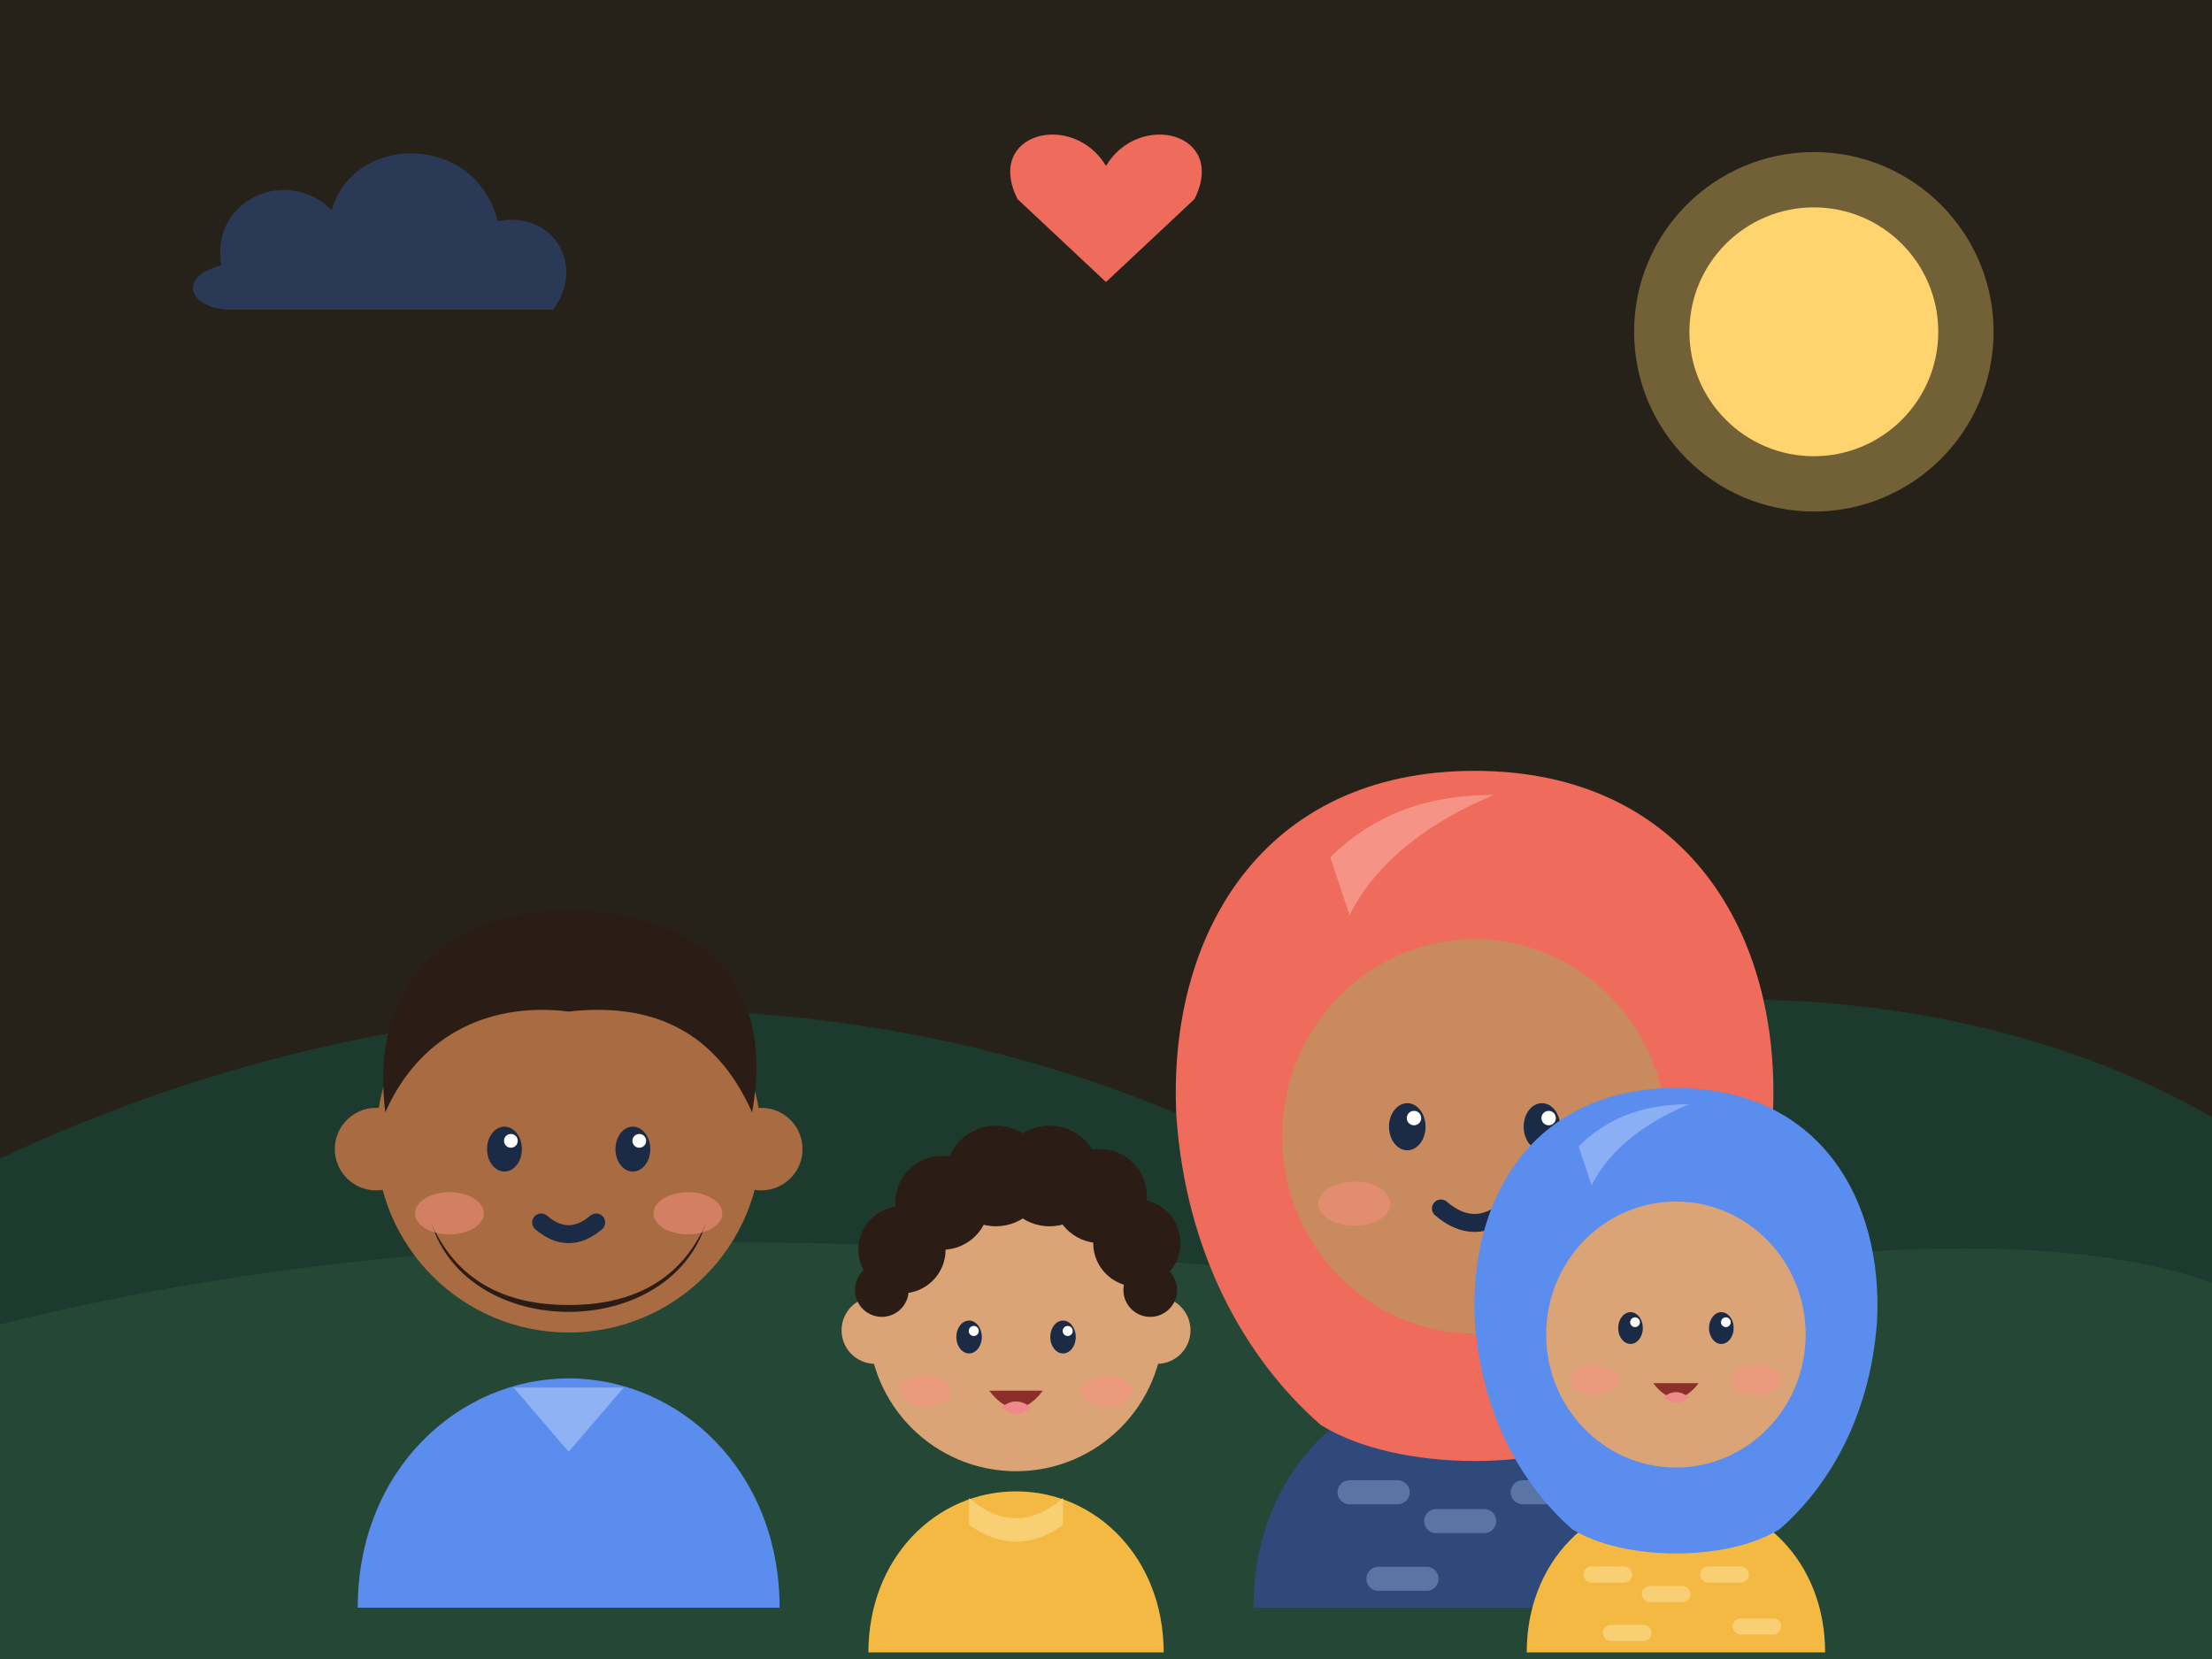
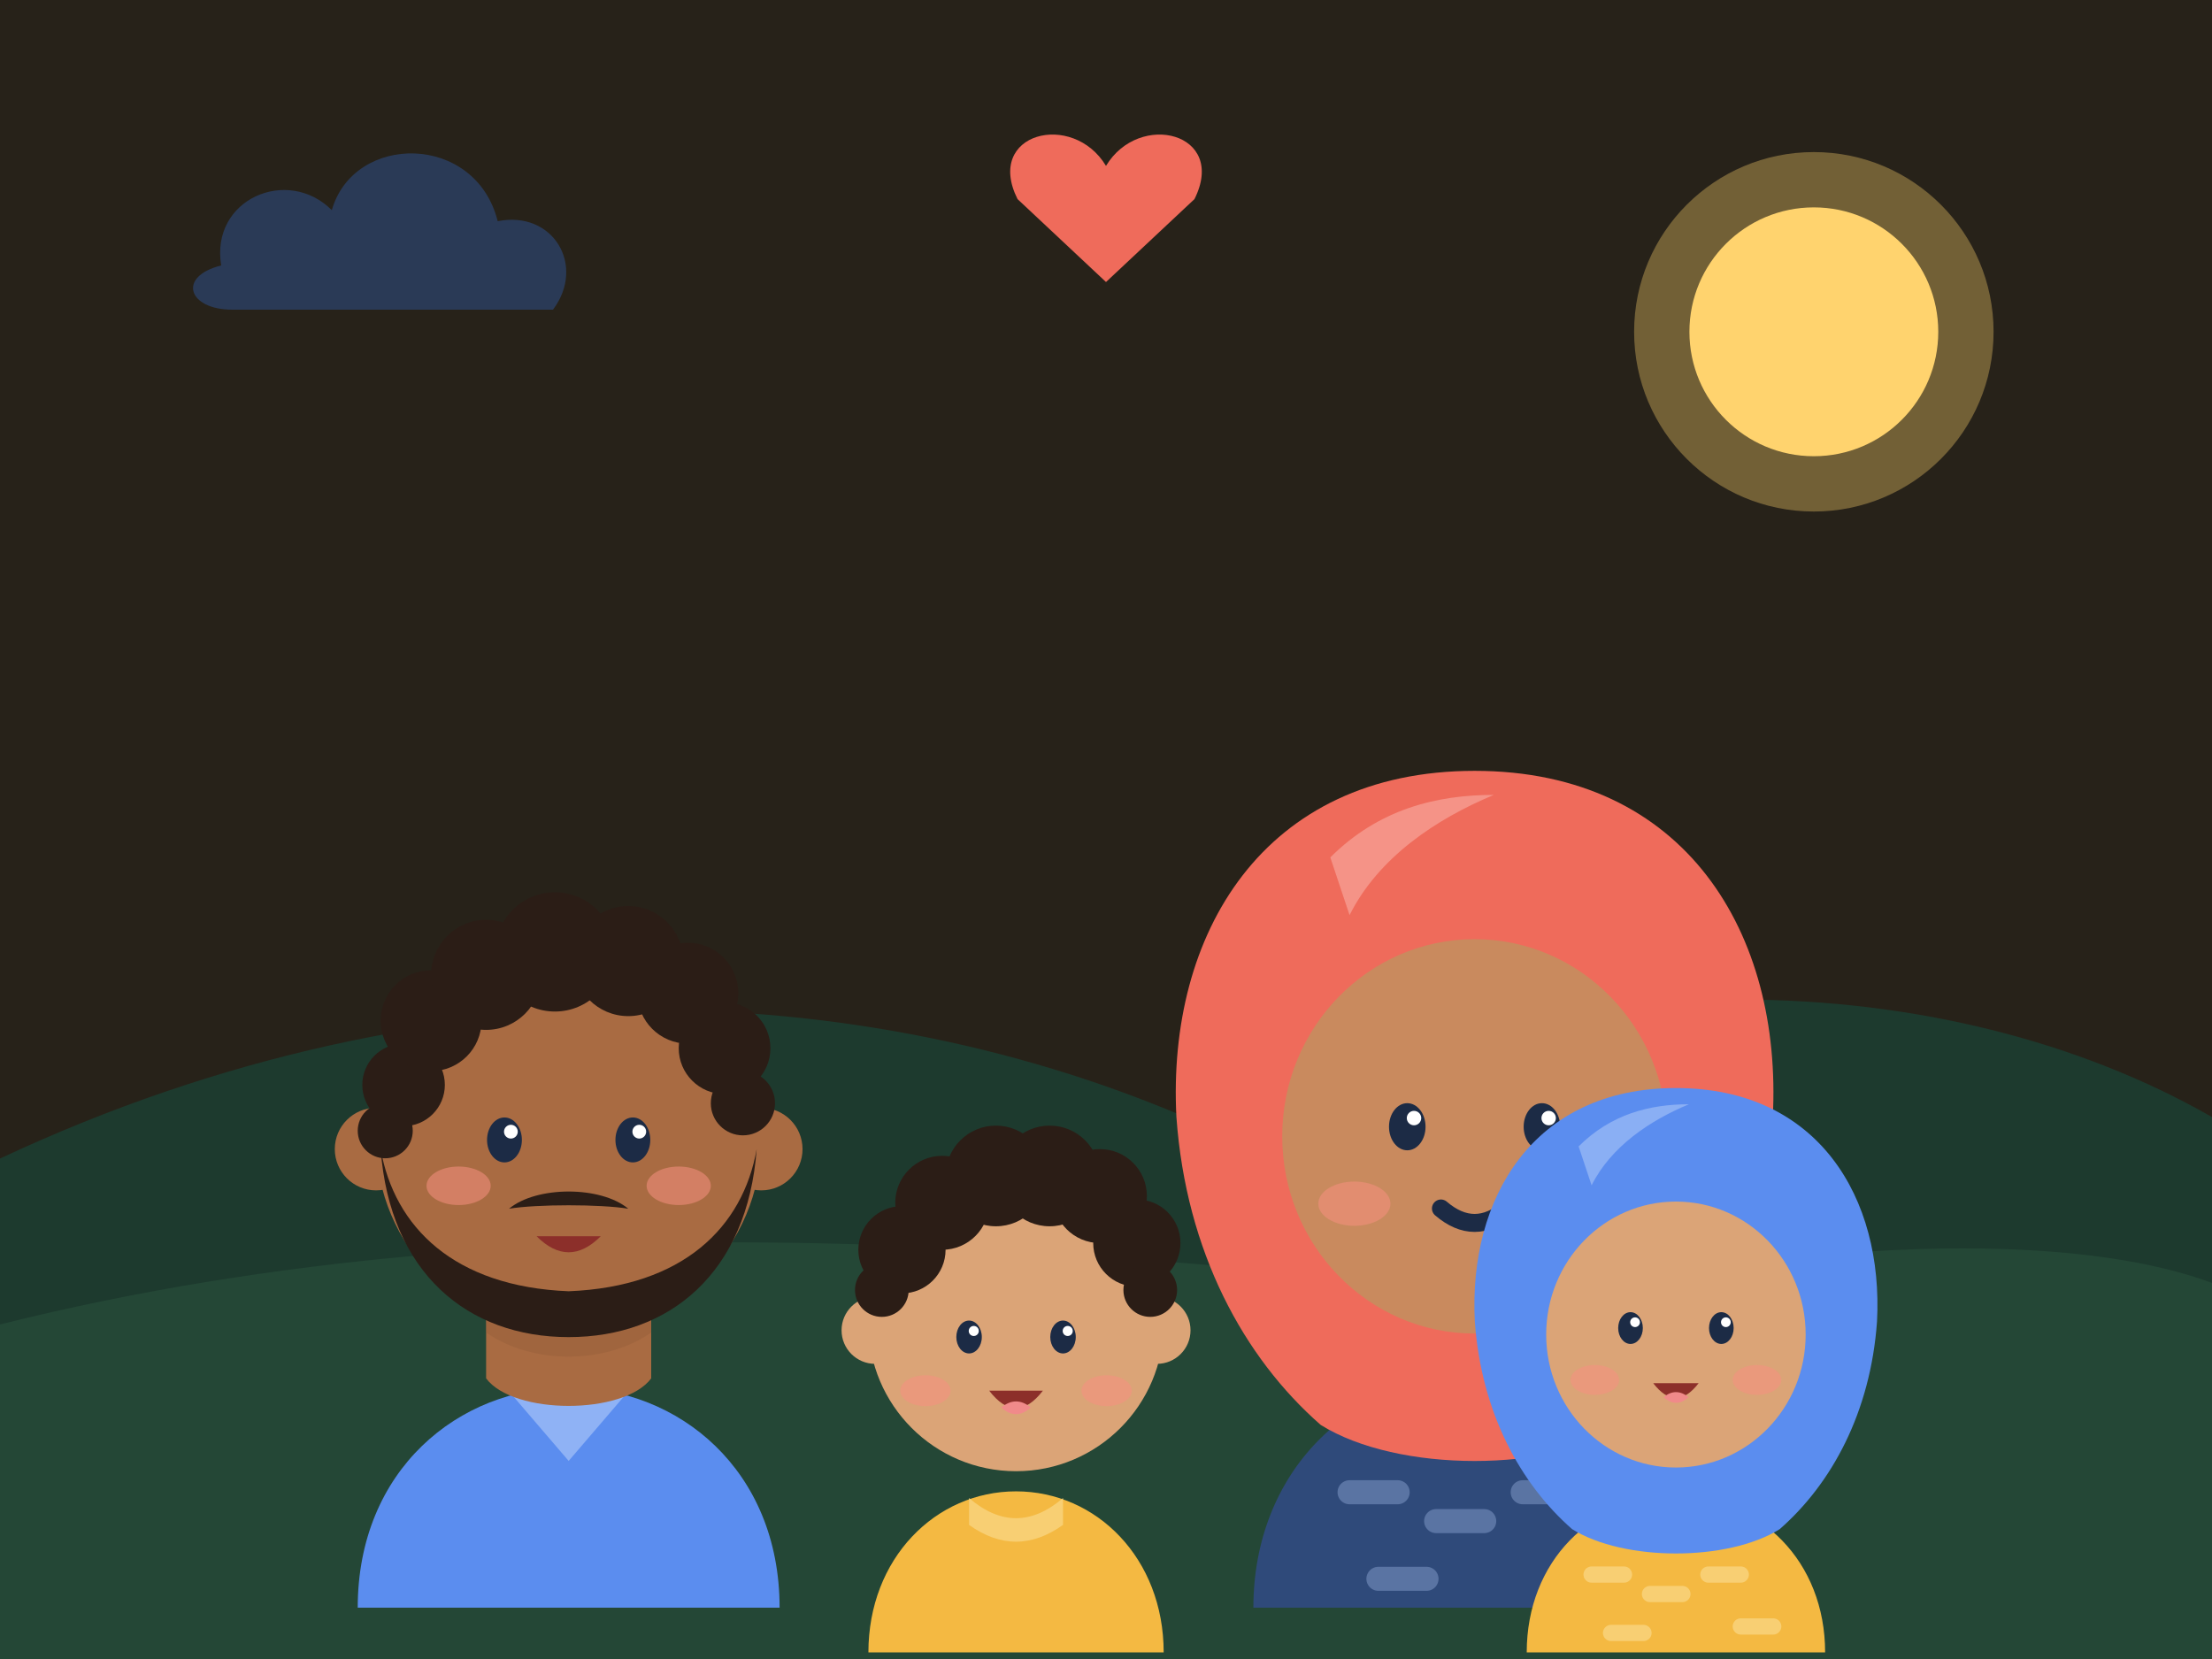
<svg xmlns="http://www.w3.org/2000/svg" viewBox="0 0 320 240" preserveAspectRatio="xMidYMid slice">
  <rect width="100%" height="100%" fill="#272219" />
  <g transform="translate(262.4 48.0)">
    <circle r="26" opacity=".35" fill="#ffd36e" />
  </g>
  <g transform="translate(262.4 48.0)">
    <circle r="18" fill="#ffd36e" />
  </g>
  <g transform="translate(32.0 38.4)">
    <path transform="scale(0.8)" d="M0 0 C -2 -12 12 -18 20 -10 C 24 -24 46 -24 50 -8 C 60 -10 66 0 60 8 L 2 8 C -6 8 -8 2 0 0 Z" fill="#2a3a56" />
  </g>
  <path d="M0 167.6 C 64.0 137.6 128.0 141.6 176.0 163.6 C 224.0 137.6 281.6 139.6 320.0 161.6 V 999 H 0 Z" fill="#1d3a2e" />
  <path d="M0 191.6 C 80.0 171.6 160.0 181.6 224.0 187.6 C 272.0 177.6 304.0 179.6 320.0 185.6 V 999 H 0 Z" fill="#244736" />
  <g transform="translate(22.4 82.1) scale(0.809) translate(-8.0 22.0) scale(0.820)">
-     <path d="M54 200 C 54 170 76 150 100 150 C 124 150 146 170 146 200 Z" fill="#5b8def" />
+     <path d="M54 200 C 54 170 76 152 100 152 C 124 152 146 170 146 200 Z" fill="#5b8def" />
  </g>
  <g transform="translate(22.4 82.1) scale(0.809) translate(-8.0 22.0) scale(0.820)">
-     <path d="M88 152 L 100 166 L 112 152 Z" fill="#8fb2f5" />
+     <path d="M88 154 L 100 168 L 112 154 Z" fill="#8fb2f5" />
+   </g>
+   <g transform="translate(22.4 82.1) scale(0.809) translate(-8.0 22.0) scale(0.820)">
+     <path d="M82 124 H 118 V 150 C 112 158 88 158 82 150 Z" fill="#a96b42" />
+   </g>
+   <g transform="translate(22.4 82.1) scale(0.809) translate(-8.0 22.0) scale(0.820)">
+     <path d="M82 134 C 92 142 108 142 118 134 V 140 C 108 147 92 147 82 140 Z" opacity=".35" fill="#8f5a37" />
  </g>
  <g transform="translate(22.4 82.1) scale(0.809) translate(-8.0 22.0) scale(0.820)">
    <circle cx="58" cy="100" r="9" fill="#a96b42" />
  </g>
  <g transform="translate(22.4 82.1) scale(0.809) translate(-8.0 22.0) scale(0.820)">
    <circle cx="142" cy="100" r="9" fill="#a96b42" />
  </g>
  <g transform="translate(22.4 82.1) scale(0.809) translate(-8.0 22.0) scale(0.820)">
    <circle cx="100" cy="98" r="42" fill="#a96b42" />
  </g>
  <g transform="translate(22.4 82.1) scale(0.809) translate(-8.0 22.0) scale(0.820)">
-     <path d="M60 92 C 56 58 80 48 100 48 C 122 48 146 58 140 92 C 132 74 118 68 100 70 C 84 68 68 74 60 92 Z" fill="#2b1d16" />
+     <circle cx="64" cy="86" r="9" fill="#2b1d16" />
+     <circle cx="70" cy="72" r="11" fill="#2b1d16" />
+     <circle cx="82" cy="62" r="12" fill="#2b1d16" />
+     <circle cx="97" cy="57" r="13" fill="#2b1d16" />
+     <circle cx="113" cy="59" r="12" fill="#2b1d16" />
+     <circle cx="126" cy="66" r="11" fill="#2b1d16" />
+     <circle cx="134" cy="78" r="10" fill="#2b1d16" />
+     <circle cx="138" cy="90" r="7" fill="#2b1d16" />
+     <circle cx="60" cy="96" r="6" fill="#2b1d16" />
  </g>
  <g transform="translate(22.4 82.1) scale(0.809) translate(-8.0 22.0) scale(0.820)">
-     <path d="M70 116 C 78 142 122 142 130 116 C 124 130 112 134 100 134 C 88 134 76 130 70 116 Z" fill="#2b1d16" />
+     <path d="M59 100 C 61 127 78 141 100 141 C 122 141 139 127 141 100 C 138 117 125 130 100 131 C 75 130 62 117 59 100 Z" fill="#2b1d16" />
  </g>
  <g transform="translate(22.4 82.1) scale(0.809) translate(-8.0 22.0) scale(0.820)">
-     <ellipse cx="86" cy="100" rx="3.8" ry="4.9" fill="#1c2b45" />
+     <path d="M87 113 C 93 108 107 108 113 113 C 107 112 93 112 87 113 Z" fill="#2b1d16" />
  </g>
  <g transform="translate(22.4 82.1) scale(0.809) translate(-8.0 22.0) scale(0.820)">
-     <circle cx="87.4" cy="98.2" r="1.5" fill="#fff" />
+     <ellipse cx="86" cy="98" rx="3.8" ry="4.9" fill="#1c2b45" />
  </g>
  <g transform="translate(22.4 82.1) scale(0.809) translate(-8.0 22.0) scale(0.820)">
-     <ellipse cx="114" cy="100" rx="3.8" ry="4.9" fill="#1c2b45" />
+     <circle cx="87.4" cy="96.2" r="1.5" fill="#fff" />
  </g>
  <g transform="translate(22.4 82.1) scale(0.809) translate(-8.0 22.0) scale(0.820)">
-     <circle cx="115.4" cy="98.2" r="1.5" fill="#fff" />
+     <ellipse cx="114" cy="98" rx="3.8" ry="4.9" fill="#1c2b45" />
  </g>
  <g transform="translate(22.4 82.1) scale(0.809) translate(-8.0 22.0) scale(0.820)">
-     <ellipse cx="74" cy="114" rx="7.5" ry="4.6" opacity=".55" fill="#f58f80" />
+     <circle cx="115.4" cy="96.2" r="1.5" fill="#fff" />
  </g>
  <g transform="translate(22.4 82.1) scale(0.809) translate(-8.0 22.0) scale(0.820)">
-     <ellipse cx="126" cy="114" rx="7.5" ry="4.6" opacity=".55" fill="#f58f80" />
+     <ellipse cx="76" cy="108" rx="7" ry="4.2" opacity=".55" fill="#f58f80" />
+     <ellipse cx="124" cy="108" rx="7" ry="4.2" opacity=".55" fill="#f58f80" />
  </g>
  <g transform="translate(22.4 82.1) scale(0.809) translate(-8.0 22.0) scale(0.820)">
-     <path d="M94 116 q6 5.1 12 0" fill="none" stroke="#1c2b45" stroke-width="3.92" stroke-linecap="round" stroke-linejoin="round" />
+     <path d="M93 119 q7 7 14 0 Z" fill="#8c2f2a" />
  </g>
  <g transform="translate(22.4 82.1) scale(0.809) translate(150.0 14.0) scale(0.860)">
    <path d="M54 200 C 54 172 74 152 100 152 C 126 152 146 172 146 200 Z" fill="#2f4a7a" />
  </g>
  <g transform="translate(22.4 82.1) scale(0.809) translate(150.0 14.0) scale(0.860)">
    <path d="M74 176 h10 M92 182 h10 M110 176 h10 M120 192 h10 M80 194 h10" stroke="#5a74a3" stroke-width="5" stroke-linecap="round" fill="#5a74a3" />
  </g>
  <g transform="translate(22.4 82.1) scale(0.809) translate(150.0 14.0) scale(0.860)">
    <path d="M100 26 C 56 26 36 60 38 98 C 40 126 52 148 68 162 C 84 172 116 172 132 162 C 148 148 160 126 162 98 C 164 60 144 26 100 26 Z" fill="#ef6b5b" />
  </g>
  <g transform="translate(22.4 82.1) scale(0.809) translate(150.0 14.0) scale(0.860)">
    <path d="M70 44 C 80 34 92 31 104 31 C 92 36 80 44 74 56 Z" opacity=".9" fill="#f6988c" />
  </g>
  <g transform="translate(22.4 82.1) scale(0.809) translate(150.0 14.0) scale(0.860)">
    <ellipse cx="100" cy="102" rx="40" ry="41" fill="#c98a5e" />
  </g>
  <g transform="translate(22.4 82.1) scale(0.809) translate(150.0 14.0) scale(0.860)">
    <ellipse cx="86" cy="100" rx="3.8" ry="4.9" fill="#1c2b45" />
  </g>
  <g transform="translate(22.4 82.1) scale(0.809) translate(150.0 14.0) scale(0.860)">
    <circle cx="87.4" cy="98.2" r="1.5" fill="#fff" />
  </g>
  <g transform="translate(22.4 82.1) scale(0.809) translate(150.0 14.0) scale(0.860)">
    <ellipse cx="114" cy="100" rx="3.8" ry="4.9" fill="#1c2b45" />
  </g>
  <g transform="translate(22.4 82.1) scale(0.809) translate(150.0 14.0) scale(0.860)">
    <circle cx="115.4" cy="98.2" r="1.5" fill="#fff" />
  </g>
  <g transform="translate(22.4 82.1) scale(0.809) translate(150.0 14.0) scale(0.860)">
    <ellipse cx="75" cy="116" rx="7.5" ry="4.6" opacity=".55" fill="#f58f80" />
  </g>
  <g transform="translate(22.4 82.1) scale(0.809) translate(150.0 14.0) scale(0.860)">
    <ellipse cx="125" cy="116" rx="7.5" ry="4.6" opacity=".55" fill="#f58f80" />
  </g>
  <g transform="translate(22.4 82.1) scale(0.809) translate(150.0 14.0) scale(0.860)">
    <path d="M93 117 q7 6.0 14 0" fill="none" stroke="#1c2b45" stroke-width="3.74" stroke-linecap="round" stroke-linejoin="round" />
  </g>
  <g transform="translate(22.4 82.1) scale(0.809) translate(94.0 74.0) scale(0.600)">
    <path d="M56 200 C 56 172 76 152 100 152 C 124 152 144 172 144 200 Z" fill="#f4b942" />
  </g>
  <g transform="translate(22.4 82.1) scale(0.809) translate(94.0 74.0) scale(0.600)">
    <path d="M86 154 q14 12 28 0 v8 q-14 10 -28 0 Z" fill="#f8cf73" />
  </g>
  <g transform="translate(22.4 82.1) scale(0.809) translate(94.0 74.0) scale(0.600)">
    <circle cx="58" cy="104" r="10" fill="#dba477" />
  </g>
  <g transform="translate(22.4 82.1) scale(0.809) translate(94.0 74.0) scale(0.600)">
    <circle cx="142" cy="104" r="10" fill="#dba477" />
  </g>
  <g transform="translate(22.4 82.1) scale(0.809) translate(94.0 74.0) scale(0.600)">
    <circle cx="100" cy="102" r="44" fill="#dba477" />
  </g>
  <g transform="translate(22.4 82.1) scale(0.809) translate(94.0 74.0) scale(0.600)">
    <circle cx="66" cy="80" r="13" fill="#2b1d16" />
    <circle cx="78" cy="66" r="14" fill="#2b1d16" />
    <circle cx="94" cy="58" r="15" fill="#2b1d16" />
    <circle cx="110" cy="58" r="15" fill="#2b1d16" />
    <circle cx="125" cy="64" r="14" fill="#2b1d16" />
    <circle cx="136" cy="78" r="13" fill="#2b1d16" />
    <circle cx="140" cy="92" r="8" fill="#2b1d16" />
    <circle cx="60" cy="92" r="8" fill="#2b1d16" />
  </g>
  <g transform="translate(22.4 82.1) scale(0.809) translate(94.0 74.0) scale(0.600)">
    <ellipse cx="86" cy="106" rx="3.8" ry="4.9" fill="#1c2b45" />
  </g>
  <g transform="translate(22.4 82.1) scale(0.809) translate(94.0 74.0) scale(0.600)">
    <circle cx="87.4" cy="104.2" r="1.5" fill="#fff" />
  </g>
  <g transform="translate(22.4 82.1) scale(0.809) translate(94.0 74.0) scale(0.600)">
    <ellipse cx="114" cy="106" rx="3.8" ry="4.9" fill="#1c2b45" />
  </g>
  <g transform="translate(22.4 82.1) scale(0.809) translate(94.0 74.0) scale(0.600)">
    <circle cx="115.4" cy="104.2" r="1.5" fill="#fff" />
  </g>
  <g transform="translate(22.4 82.1) scale(0.809) translate(94.0 74.0) scale(0.600)">
    <ellipse cx="73" cy="122" rx="7.5" ry="4.6" opacity=".55" fill="#f58f80" />
  </g>
  <g transform="translate(22.4 82.1) scale(0.809) translate(94.0 74.0) scale(0.600)">
    <ellipse cx="127" cy="122" rx="7.5" ry="4.6" opacity=".55" fill="#f58f80" />
  </g>
  <g transform="translate(22.4 82.1) scale(0.809) translate(94.0 74.0) scale(0.600)">
    <path d="M92 122 q8 10.4 16 0 Z" fill="#8c2f2a" />
  </g>
  <g transform="translate(22.4 82.1) scale(0.809) translate(94.0 74.0) scale(0.600)">
    <path d="M95.6 127.0 q4.4 4.0 8.8 0 q-4.4 -3.6 -8.8 0 Z" fill="#f08a8a" />
  </g>
  <g transform="translate(22.4 82.1) scale(0.809) translate(214.0 78.0) scale(0.580)">
    <path d="M54 200 C 54 172 74 152 100 152 C 126 152 146 172 146 200 Z" fill="#f4b942" />
  </g>
  <g transform="translate(22.4 82.1) scale(0.809) translate(214.0 78.0) scale(0.580)">
    <path d="M74 176 h10 M92 182 h10 M110 176 h10 M120 192 h10 M80 194 h10" stroke="#f8cf73" stroke-width="5" stroke-linecap="round" fill="#f8cf73" />
  </g>
  <g transform="translate(22.4 82.1) scale(0.809) translate(214.0 78.0) scale(0.580)">
    <path d="M100 26 C 56 26 36 60 38 98 C 40 126 52 148 68 162 C 84 172 116 172 132 162 C 148 148 160 126 162 98 C 164 60 144 26 100 26 Z" fill="#5b8def" />
  </g>
  <g transform="translate(22.4 82.1) scale(0.809) translate(214.0 78.0) scale(0.580)">
    <path d="M70 44 C 80 34 92 31 104 31 C 92 36 80 44 74 56 Z" opacity=".9" fill="#8fb2f5" />
  </g>
  <g transform="translate(22.4 82.1) scale(0.809) translate(214.0 78.0) scale(0.580)">
    <ellipse cx="100" cy="102" rx="40" ry="41" fill="#dba477" />
  </g>
  <g transform="translate(22.4 82.1) scale(0.809) translate(214.0 78.0) scale(0.580)">
    <ellipse cx="86" cy="100" rx="3.8" ry="4.9" fill="#1c2b45" />
  </g>
  <g transform="translate(22.4 82.1) scale(0.809) translate(214.0 78.0) scale(0.580)">
    <circle cx="87.4" cy="98.2" r="1.5" fill="#fff" />
  </g>
  <g transform="translate(22.4 82.1) scale(0.809) translate(214.0 78.0) scale(0.580)">
    <ellipse cx="114" cy="100" rx="3.8" ry="4.9" fill="#1c2b45" />
  </g>
  <g transform="translate(22.4 82.1) scale(0.809) translate(214.0 78.0) scale(0.580)">
    <circle cx="115.4" cy="98.2" r="1.5" fill="#fff" />
  </g>
  <g transform="translate(22.4 82.1) scale(0.809) translate(214.0 78.0) scale(0.580)">
    <ellipse cx="75" cy="116" rx="7.5" ry="4.6" opacity=".55" fill="#f58f80" />
  </g>
  <g transform="translate(22.4 82.1) scale(0.809) translate(214.0 78.0) scale(0.580)">
    <ellipse cx="125" cy="116" rx="7.5" ry="4.6" opacity=".55" fill="#f58f80" />
  </g>
  <g transform="translate(22.4 82.1) scale(0.809) translate(214.0 78.0) scale(0.580)">
    <path d="M93 117 q7 9.1 14 0 Z" fill="#8c2f2a" />
  </g>
  <g transform="translate(22.4 82.1) scale(0.809) translate(214.0 78.0) scale(0.580)">
    <path d="M96.2 121.3 q3.9 3.5 7.7 0 q-3.9 -3.1 -7.7 0 Z" fill="#f08a8a" />
  </g>
  <g transform="translate(160.0 28.8)">
    <path transform="scale(0.8)" d="M0 -6 c -6 -10 -22 -6 -16 6 l 16 15 l 16 -15 c 6 -12 -10 -16 -16 -6 z" fill="#ef6b5b" />
  </g>
</svg>
